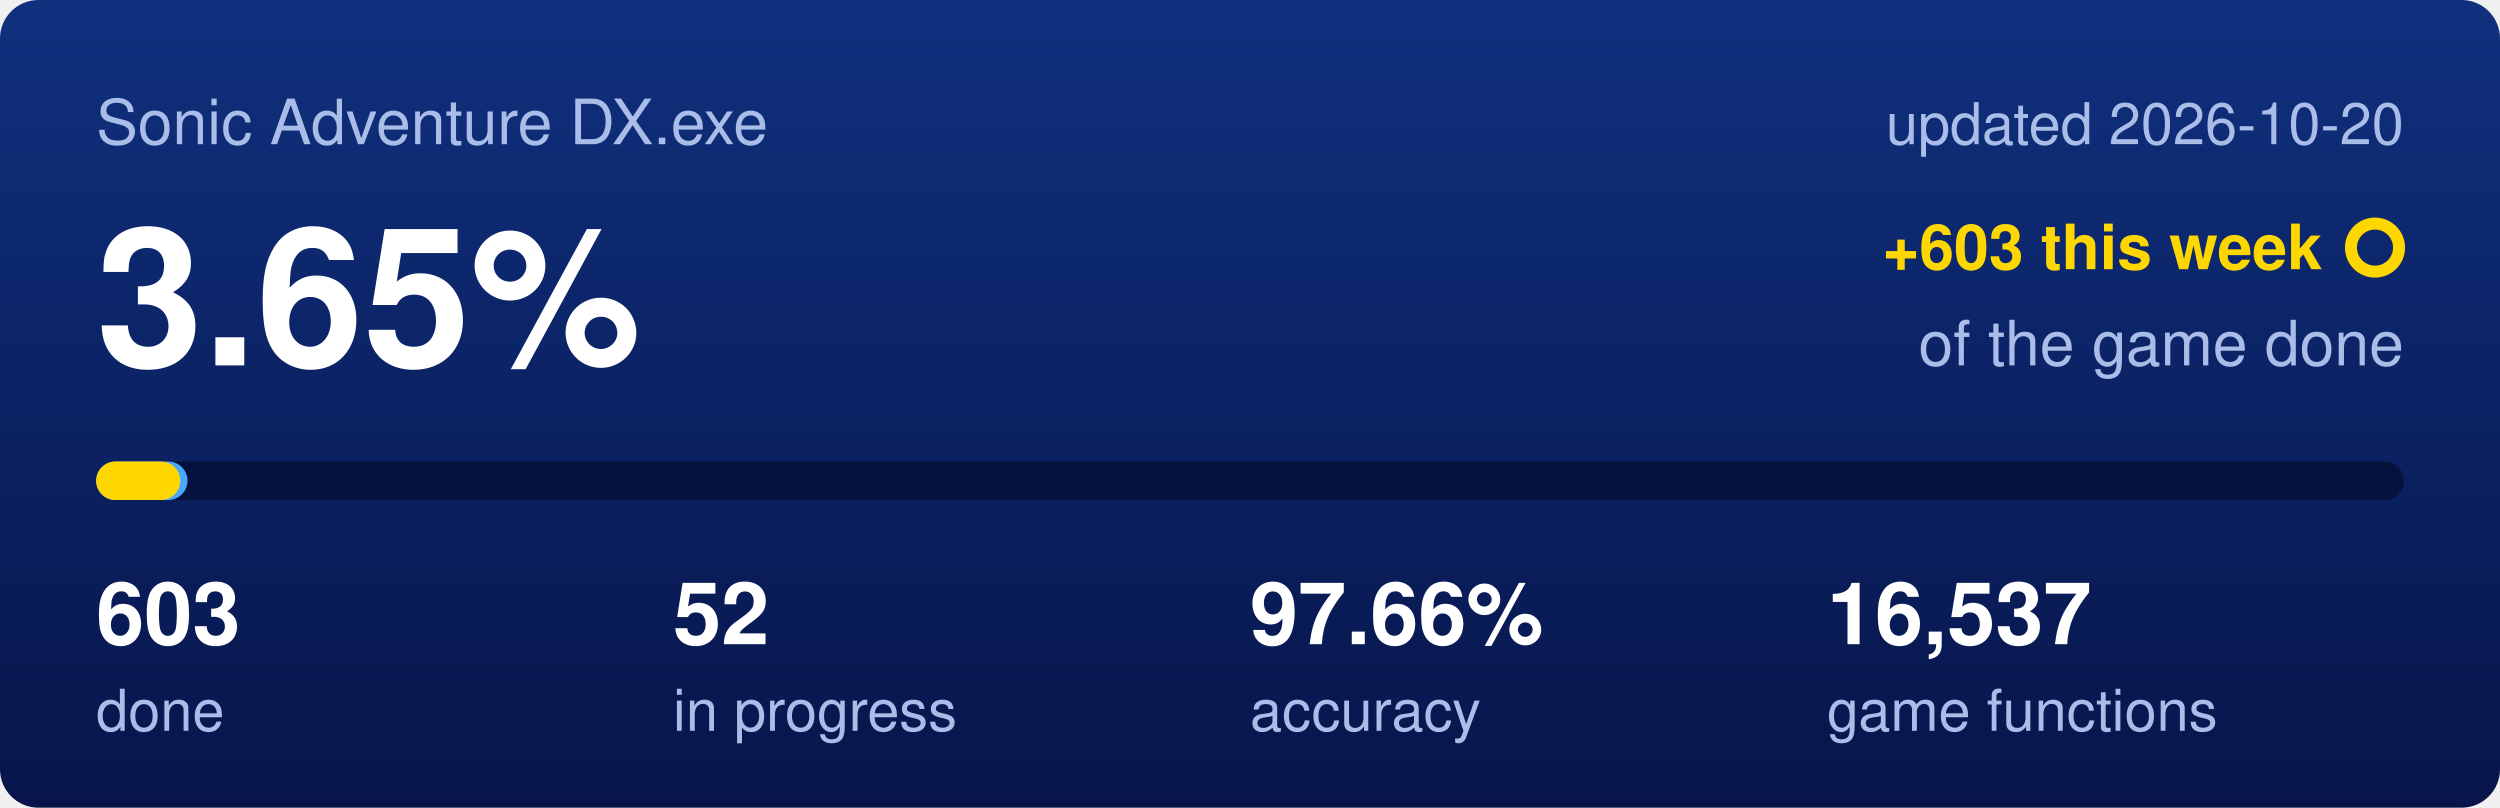
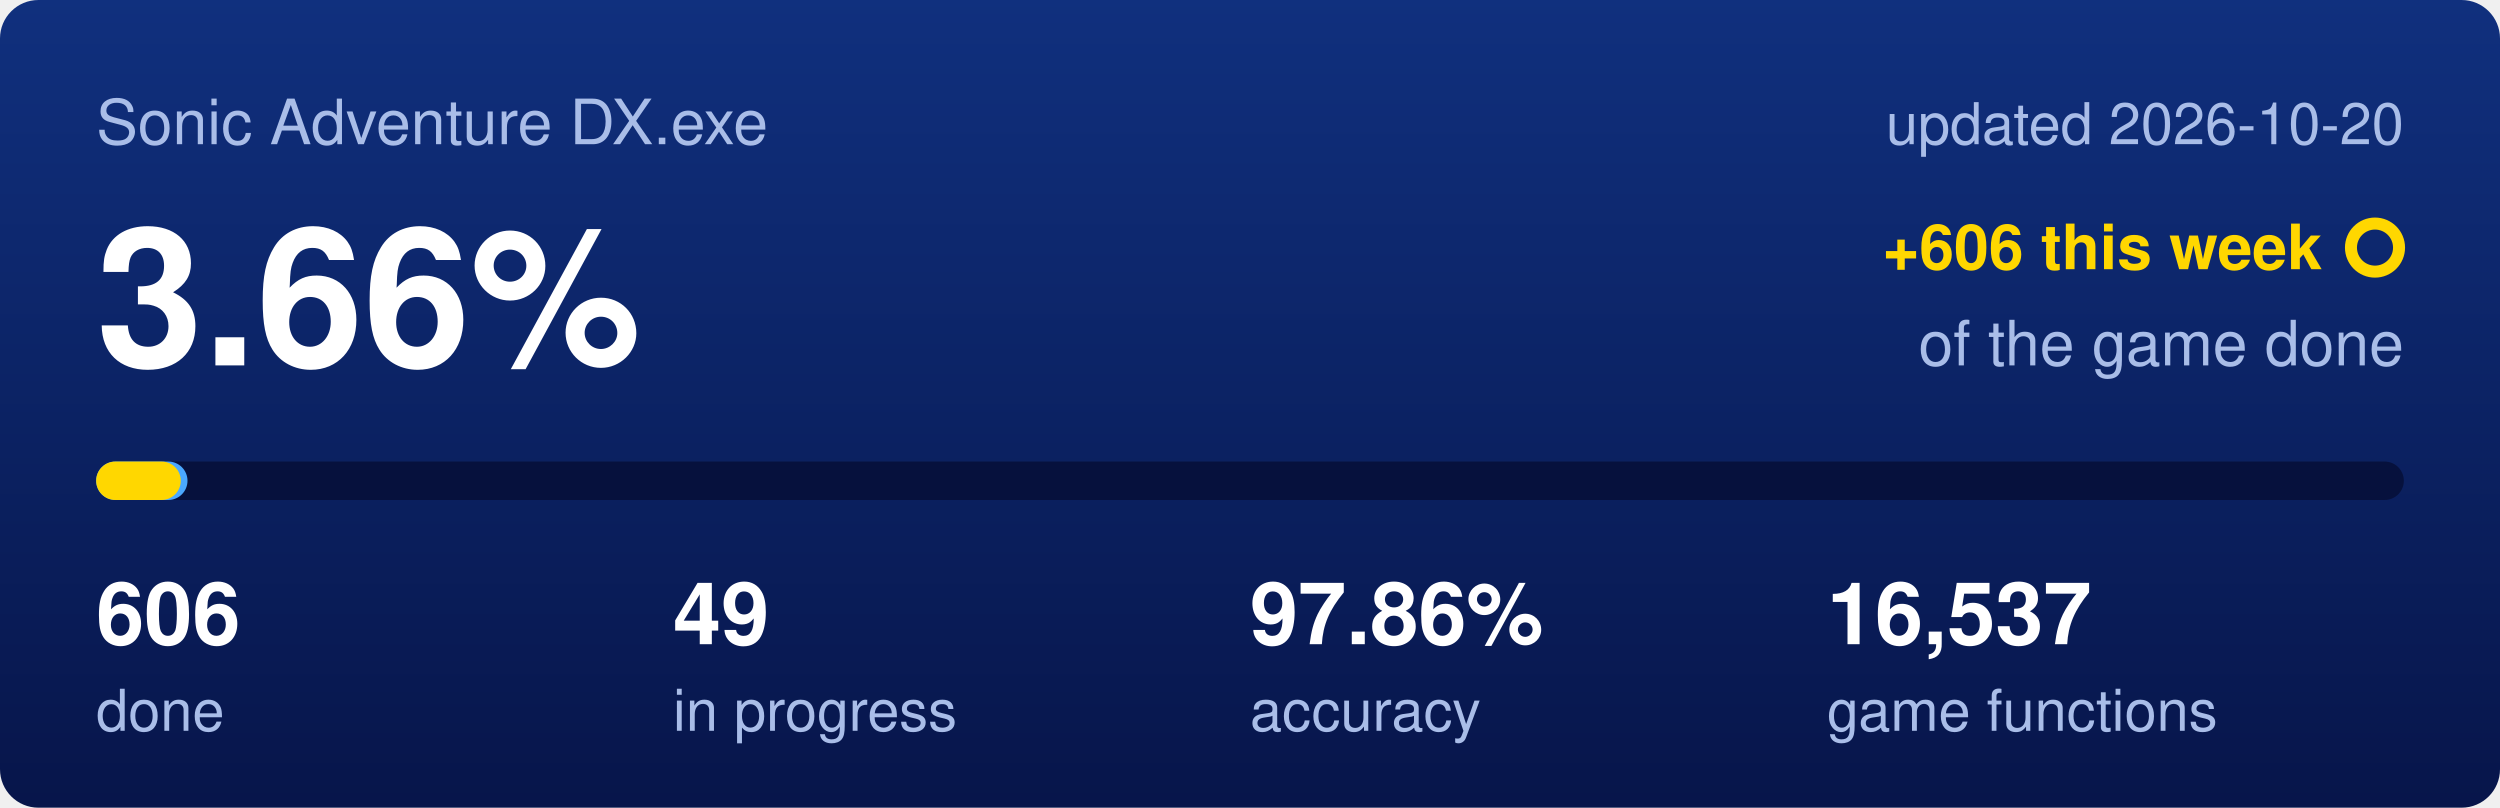
<svg xmlns="http://www.w3.org/2000/svg" viewBox="0 0 520 168" width="520" height="168">
  <defs>
    <linearGradient id="backdrop" x1="0" y1="0" x2="0" y2="1">
      <stop offset="0" stop-color="#10307e" />
      <stop offset="1" stop-color="#07154a" />
    </linearGradient>
  </defs>
  <rect width="520" height="168" rx="8" fill="url(#backdrop)" />
  <text x="20" y="30" font-family="Segoe UI,Helvetica,Arial,sans-serif" font-size="13" fill="#a9bde8">Sonic Adventure DX.exe</text>
  <text x="500" y="30" text-anchor="end" font-family="Segoe UI,Helvetica,Arial,sans-serif" font-size="12" fill="#a9bde8">updated 2026-10-20</text>
-   <text x="20" y="76" font-family="Segoe UI,Helvetica,Arial,sans-serif" font-size="40" font-weight="600" fill="#ffffff">3.65%</text>
-   <text x="483" y="56" text-anchor="end" font-family="Segoe UI,Helvetica,Arial,sans-serif" font-size="13" font-weight="600" fill="#ffd700">+603 this week</text>
+   <text x="20" y="76" font-family="Segoe UI,Helvetica,Arial,sans-serif" font-size="40" font-weight="600" fill="#ffffff">3.66%</text>
+   <text x="483" y="56" text-anchor="end" font-family="Segoe UI,Helvetica,Arial,sans-serif" font-size="13" font-weight="600" fill="#ffd700">+606 this week</text>
  <circle cx="494" cy="51.5" r="5" fill="none" stroke="#ffd700" stroke-width="2.5" />
  <text x="500" y="76" text-anchor="end" font-family="Segoe UI,Helvetica,Arial,sans-serif" font-size="13" fill="#a9bde8">of the game done</text>
  <rect x="20" y="96" width="480" height="8" rx="4" fill="#06113d" />
  <rect x="20" y="96" width="19.0" height="8" rx="4" fill="#4aa8ff" />
-   <rect x="20" y="96" width="17.5" height="8" rx="4" fill="#ffd700" />
-   <text x="20" y="134" font-family="Segoe UI,Helvetica,Arial,sans-serif" font-size="18" font-weight="600" fill="#ffffff">603</text>
+   <rect x="20" y="96" width="17.6" height="8" rx="4" fill="#ffd700" />
+   <text x="20" y="134" font-family="Segoe UI,Helvetica,Arial,sans-serif" font-size="18" font-weight="600" fill="#ffffff">606</text>
  <text x="20" y="152" font-family="Segoe UI,Helvetica,Arial,sans-serif" font-size="12" fill="#a9bde8">done</text>
-   <text x="140" y="134" font-family="Segoe UI,Helvetica,Arial,sans-serif" font-size="18" font-weight="600" fill="#ffffff">52</text>
+   <text x="140" y="134" font-family="Segoe UI,Helvetica,Arial,sans-serif" font-size="18" font-weight="600" fill="#ffffff">49</text>
  <text x="140" y="152" font-family="Segoe UI,Helvetica,Arial,sans-serif" font-size="12" fill="#a9bde8">in progress</text>
-   <text x="260" y="134" font-family="Segoe UI,Helvetica,Arial,sans-serif" font-size="18" font-weight="600" fill="#ffffff">97.66%</text>
+   <text x="260" y="134" font-family="Segoe UI,Helvetica,Arial,sans-serif" font-size="18" font-weight="600" fill="#ffffff">97.86%</text>
  <text x="260" y="152" font-family="Segoe UI,Helvetica,Arial,sans-serif" font-size="12" fill="#a9bde8">accuracy</text>
  <text x="380" y="134" font-family="Segoe UI,Helvetica,Arial,sans-serif" font-size="18" font-weight="600" fill="#ffffff">16,537</text>
  <text x="380" y="152" font-family="Segoe UI,Helvetica,Arial,sans-serif" font-size="12" fill="#a9bde8">game functions</text>
</svg>
